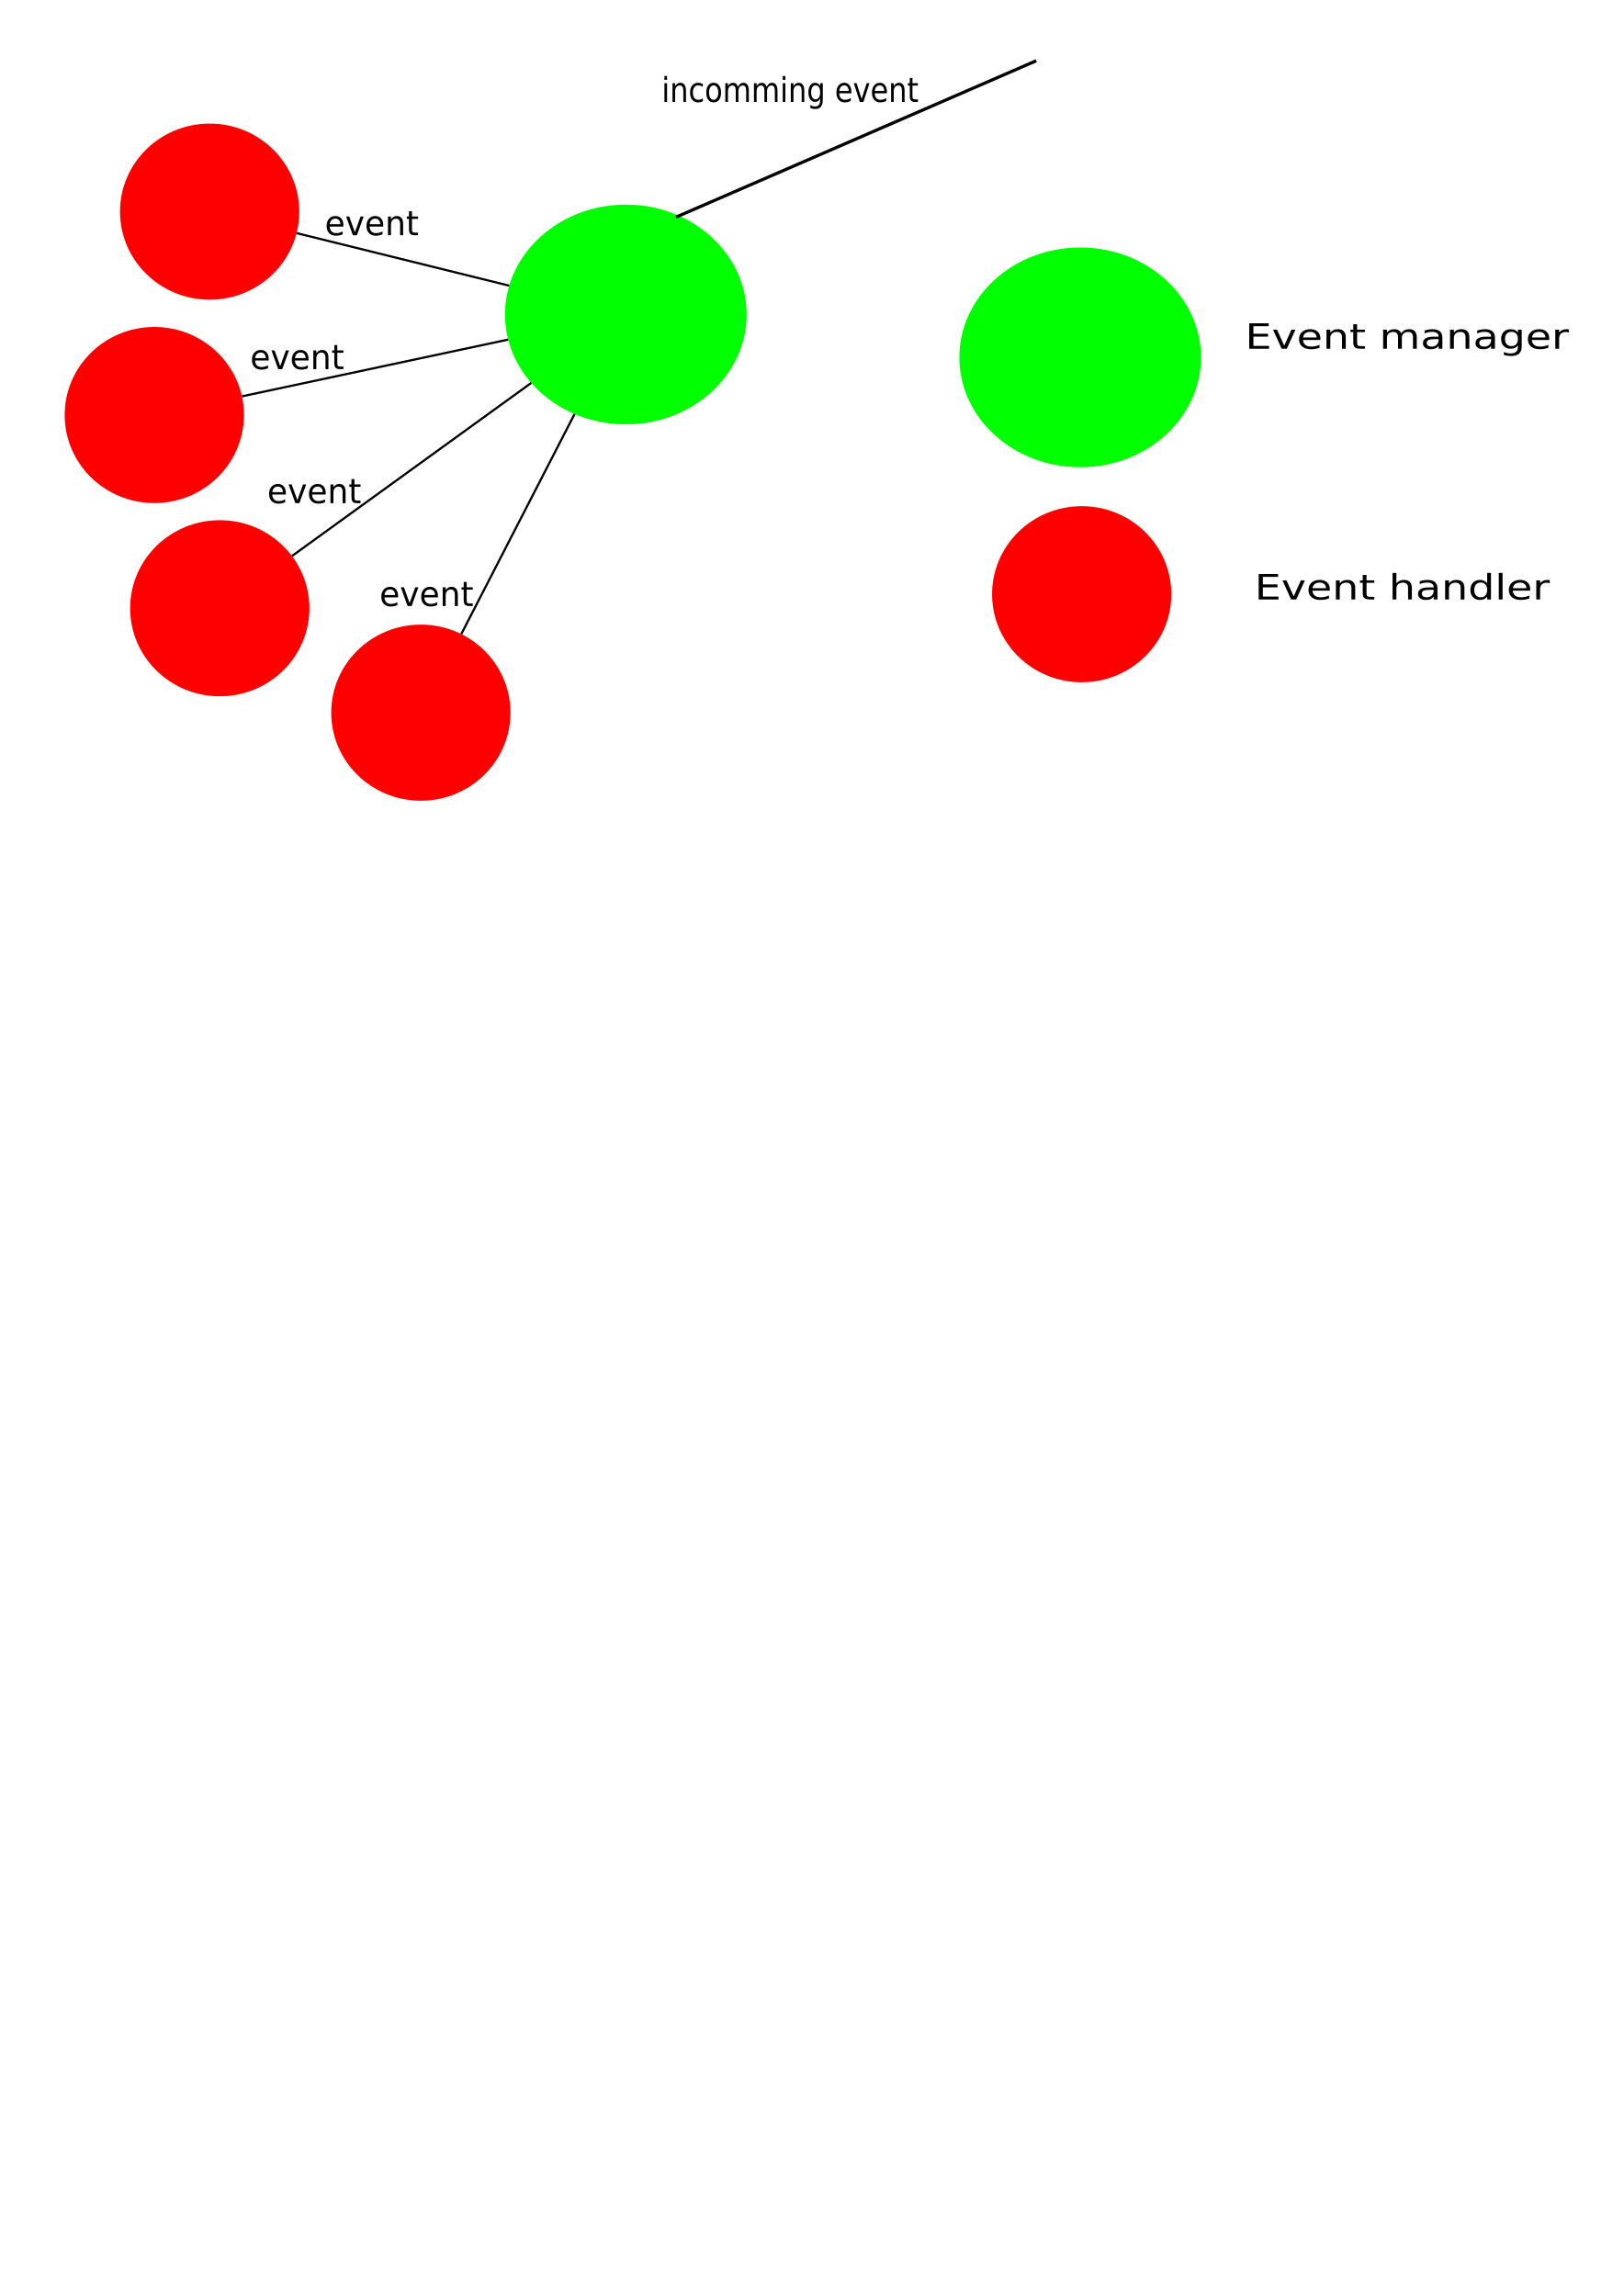
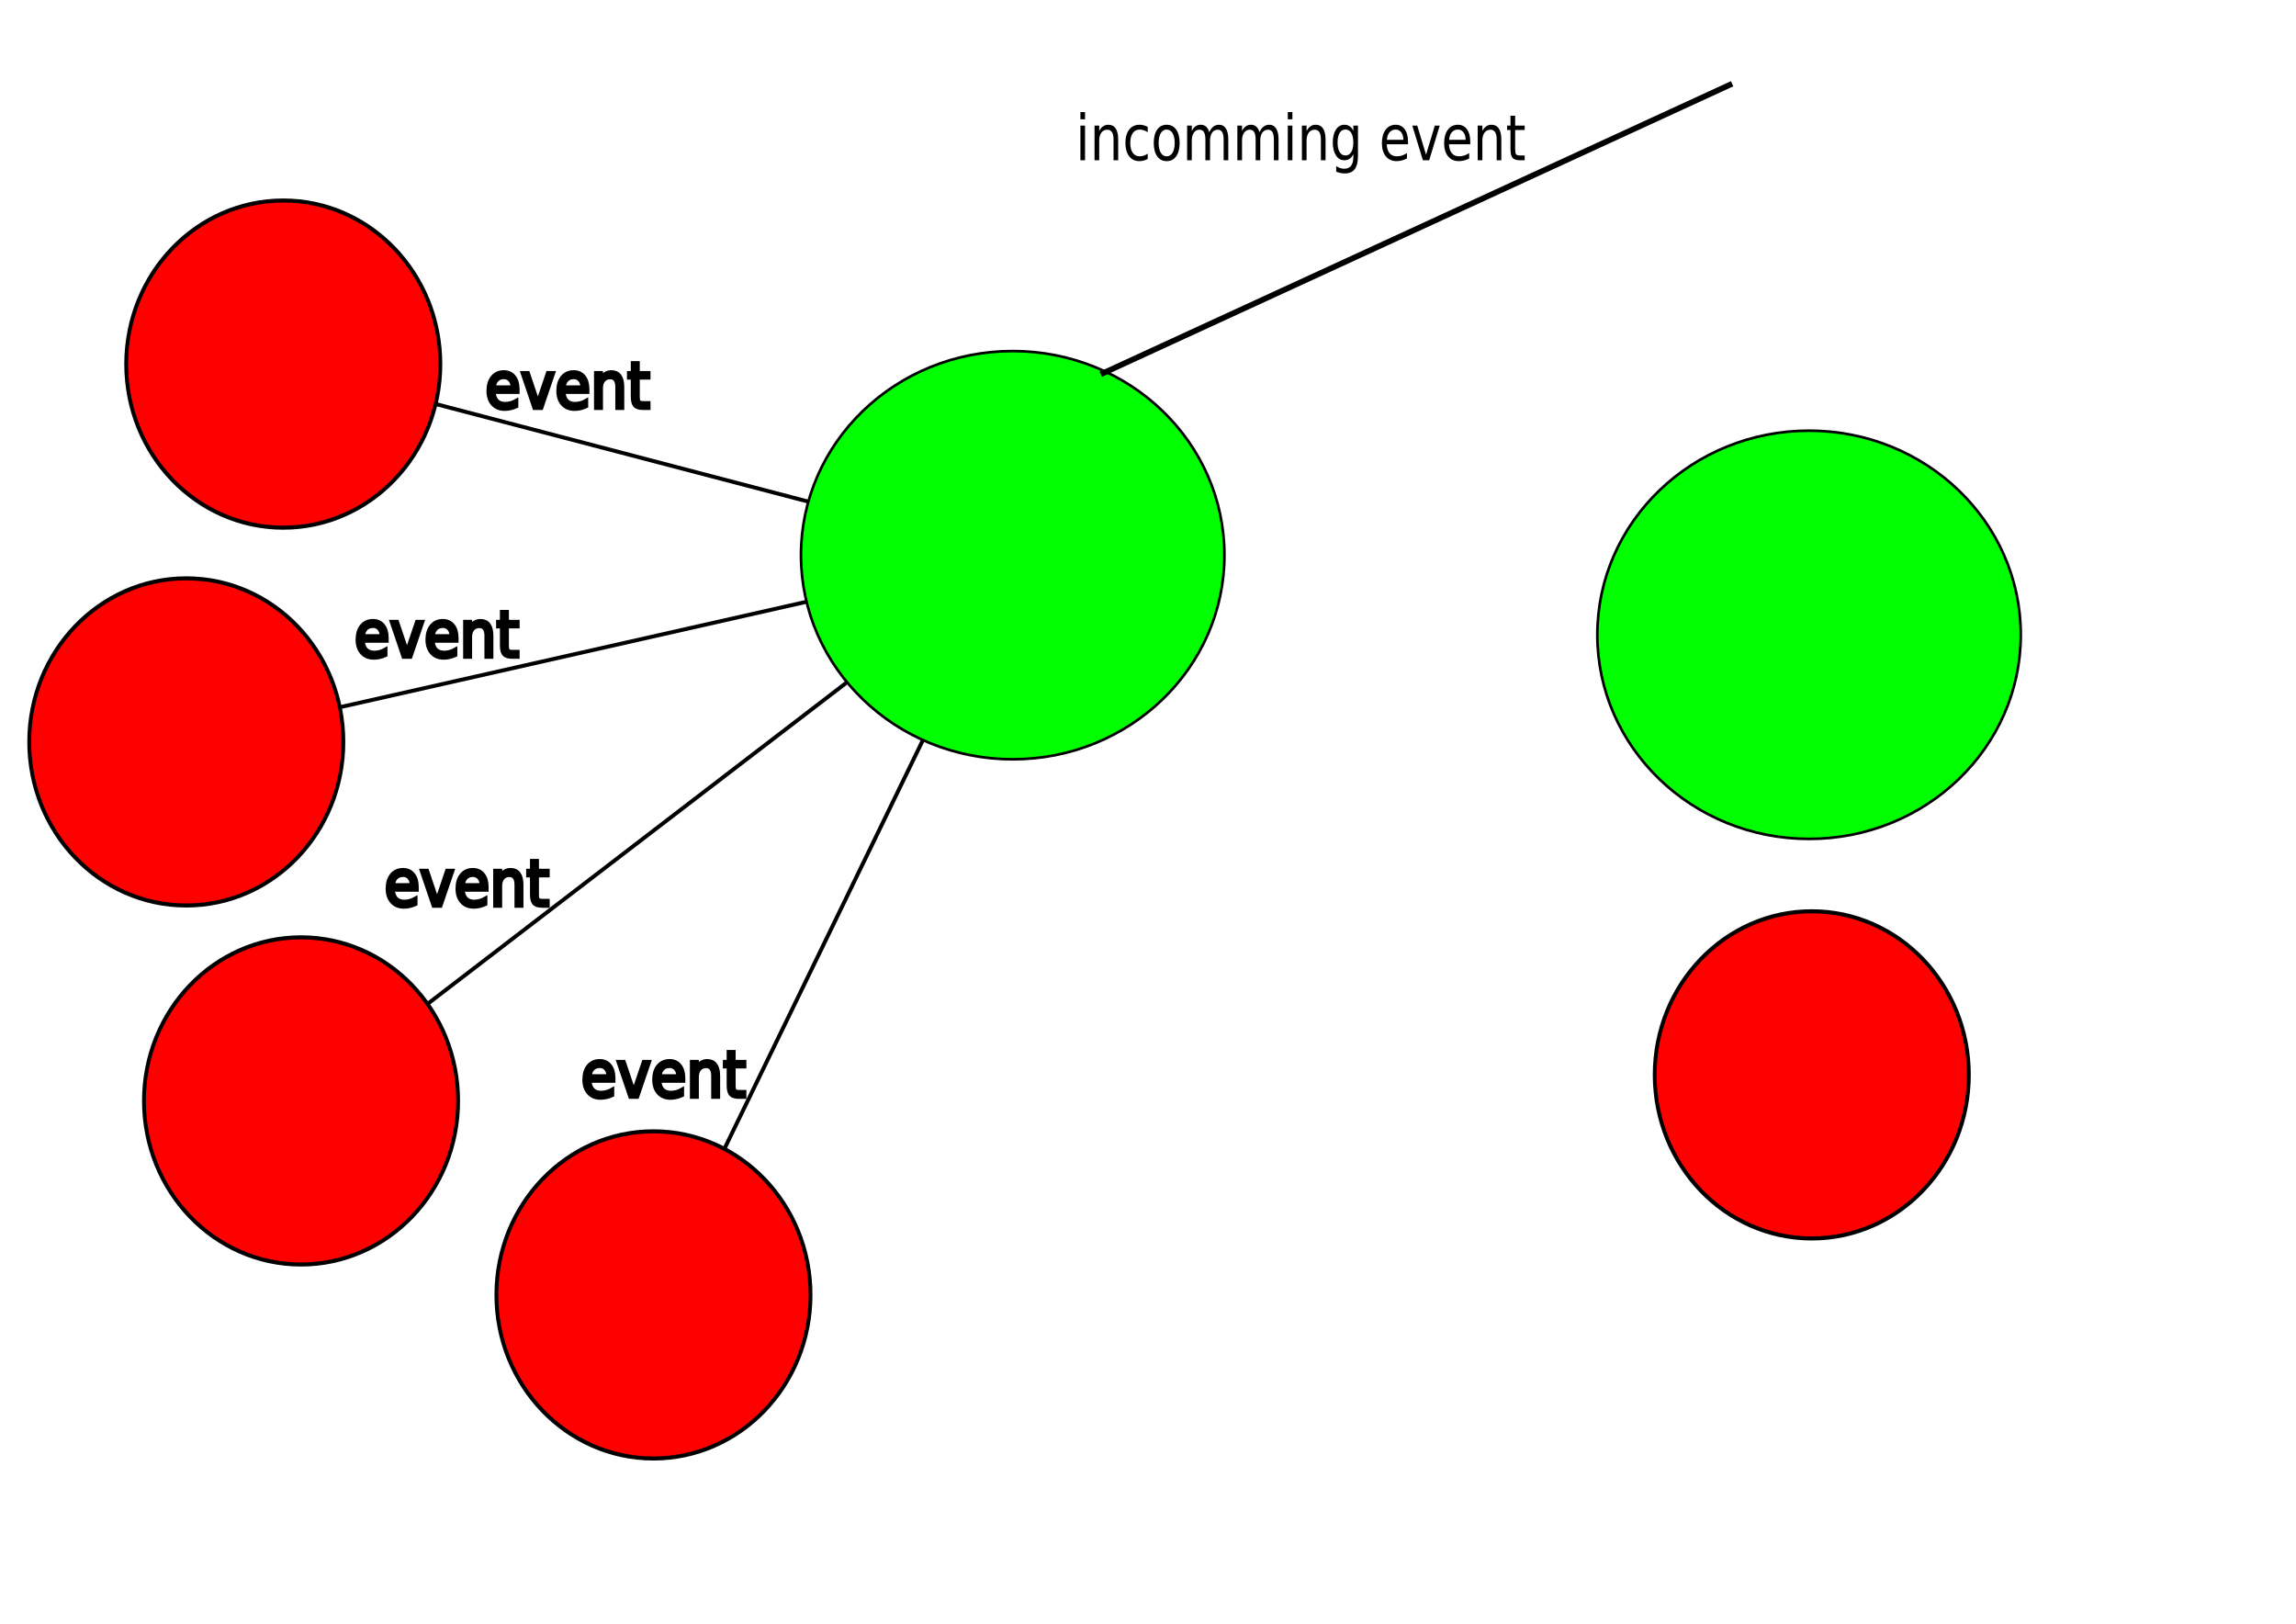
- <svg xmlns="http://www.w3.org/2000/svg" width="744.094" height="1052.362" id="svg3893" version="1.1">
-   <defs id="defs3895">
-     </defs>
+ <svg xmlns="http://www.w3.org/2000/svg" width="297mm" height="210mm" id="svg3847" version="1.1">
+   <defs id="defs3849" />
  <g id="layer1">
-     <path style="fill:#00ff00" id="path3924" d="m 272.143,133.076 a 80.714,77.143 0 1 1 -161.429,0 80.714,77.143 0 1 1 161.429,0 z" transform="matrix(0.6858407,0,0,0.6527778,155.4962,57.27853)" />
-     <path style="fill:#ff0000" id="path3926" d="m 335.714,130.576 a 41.071,40.357 0 1 1 -82.143,0 41.071,40.357 0 1 1 82.143,0 z" transform="translate(-198.5714,-33.57143)" />
-     <path transform="translate(-223.9286,59.64286)" style="fill:#ff0000" id="path3926-4" d="m 335.714,130.576 a 41.071,40.357 0 1 1 -82.143,0 41.071,40.357 0 1 1 82.143,0 z" />
-     <path transform="translate(-193.9286,148.2143)" style="fill:#ff0000" id="path3926-8" d="m 335.714,130.576 a 41.071,40.357 0 1 1 -82.143,0 41.071,40.357 0 1 1 82.143,0 z" />
-     <path transform="translate(-101.7857,196.0714)" style="fill:#ff0000" id="path3926-6" d="m 335.714,130.576 a 41.071,40.357 0 1 1 -82.143,0 41.071,40.357 0 1 1 82.143,0 z" />
-     <path style="fill:none;stroke:#000000;stroke-width:1px;stroke-linecap:butt;stroke-linejoin:miter;stroke-opacity:1" d="m 232.877,155.642 -122.017,26.017" id="path3970" />
-     <path style="fill:none;stroke:#000000;stroke-width:1px;stroke-linecap:butt;stroke-linejoin:miter;stroke-opacity:1" d="M 243.462,175.498 133.788,254.858" id="path3972" />
-     <path style="fill:none;stroke:#000000;stroke-width:1px;stroke-linecap:butt;stroke-linejoin:miter;stroke-opacity:1" d="M 263.308,189.765 211.397,290.626" id="path3974" />
-     <path style="fill:none;stroke:#000000;stroke-width:1.448px;stroke-linecap:butt;stroke-linejoin:miter;stroke-opacity:1" d="M 474.883,27.84 309.819,99.506" id="path3976" />
-     <text xml:space="preserve" style="font-size:14.523px;font-style:normal;font-weight:normal;fill:#000000;fill-opacity:1;stroke:none;font-family:Bitstream Vera Sans" x="326.612" y="43.367" id="text3978" transform="scale(0.9283579,1.077171)">
-       <tspan id="tspan3980" x="326.612" y="43.367">incomming event</tspan>
+     <path style="fill:#00ff00;stroke:#000000;stroke-opacity:1" id="path3924" d="m 272.143,133.076 a 80.714,77.143 0 1 1 -161.429,0 80.714,77.143 0 1 1 161.429,0 z" transform="matrix(1.282456,0,0,1.293371,249.6153,99.26656)" />
+     <path style="fill:#ff0000;stroke:#000000;stroke-opacity:1" id="path3926" d="m 335.714,130.576 a 41.071,40.357 0 1 1 -82.143,0 41.071,40.357 0 1 1 82.143,0 z" transform="matrix(1.869904,0,0,1.981334,-412.4579,-80.7376)" />
+     <path transform="matrix(1.869904,0,0,1.981334,-459.873,103.9511)" style="fill:#ff0000;stroke:#000000;stroke-opacity:1" id="path3926-4" d="m 335.714,130.576 a 41.071,40.357 0 1 1 -82.143,0 41.071,40.357 0 1 1 82.143,0 z" />
+     <path transform="matrix(1.869904,0,0,1.981334,-403.7759,279.4407)" style="fill:#ff0000;stroke:#000000;stroke-opacity:1" id="path3926-8" d="m 335.714,130.576 a 41.071,40.357 0 1 1 -82.143,0 41.071,40.357 0 1 1 82.143,0 z" />
+     <path transform="matrix(1.869904,0,0,1.981334,-231.4773,374.2618)" style="fill:#ff0000;stroke:#000000;stroke-opacity:1" id="path3926-6" d="m 335.714,130.576 a 41.071,40.357 0 1 1 -82.143,0 41.071,40.357 0 1 1 82.143,0 z" />
+     <path style="fill:none;stroke:#000000;stroke-width:1.925px;stroke-linecap:butt;stroke-linejoin:miter;stroke-opacity:1" d="M 394.31,294.158 166.149,345.707" id="path3970" />
+     <path style="fill:none;stroke:#000000;stroke-width:1.925px;stroke-linecap:butt;stroke-linejoin:miter;stroke-opacity:1" d="M 414.102,333.498 209.023,490.738" id="path3972" />
+     <path style="fill:none;stroke:#000000;stroke-width:1.925px;stroke-linecap:butt;stroke-linejoin:miter;stroke-opacity:1" d="m 451.212,361.766 -97.069,199.841" id="path3974" />
+     <path style="fill:none;stroke:#000000;stroke-width:2.786px;stroke-linecap:butt;stroke-linejoin:miter;stroke-opacity:1" d="M 846.838,40.939 538.183,182.934" id="path3976" />
+     <text xml:space="preserve" style="font-size:27.954px;font-style:normal;font-weight:normal;fill:#000000;fill-opacity:1;stroke:none;font-family:Bitstream Vera Sans" x="583.045" y="70.648" id="text3978" transform="scale(0.9018746,1.108802)">
+       <tspan id="tspan3980" x="583.045" y="70.648">incomming event</tspan>
    </text>
-     <path style="fill:#00ff00" id="path3924-4" d="m 272.143,133.076 a 80.714,77.143 0 1 1 -161.429,0 80.714,77.143 0 1 1 161.429,0 z" transform="matrix(0.6858407,0,0,0.6527778,363.7105,76.92139)" />
-     <path style="fill:#ff0000" id="path3926-7" d="m 335.714,130.576 a 41.071,40.357 0 1 1 -82.143,0 41.071,40.357 0 1 1 82.143,0 z" transform="translate(201.0714,141.7857)" />
-     <path style="fill:none;stroke:#000000;stroke-width:1px;stroke-linecap:butt;stroke-linejoin:miter;stroke-opacity:1" d="M 233.352,130.94 135.911,106.853" id="path4028" />
-     <text xml:space="preserve" style="font-size:15.424px;font-style:normal;font-weight:normal;fill:#000000;fill-opacity:1;stroke:none;font-family:Bitstream Vera Sans" x="151.73" y="105.777" id="text3978-4" transform="scale(0.9810367,1.01933)">
-       <tspan id="tspan3980-2" x="151.73" y="105.777">event</tspan>
+     <path style="fill:#00ff00;stroke:#000000;stroke-opacity:1" id="path3924-4" d="m 272.143,133.076 a 80.714,77.143 0 1 1 -161.429,0 80.714,77.143 0 1 1 161.429,0 z" transform="matrix(1.282456,0,0,1.293371,638.9554,138.1856)" />
+     <path style="fill:#ff0000;stroke:#000000;stroke-opacity:1" id="path3926-7" d="m 335.714,130.576 a 41.071,40.357 0 1 1 -82.143,0 41.071,40.357 0 1 1 82.143,0 z" transform="matrix(1.869904,0,0,1.981334,334.8361,266.7036)" />
+     <path style="fill:none;stroke:#000000;stroke-width:1.925px;stroke-linecap:butt;stroke-linejoin:miter;stroke-opacity:1" d="M 395.199,245.214 212.993,197.49" id="path4028" />
+     <text xml:space="preserve" style="font-size:29.688px;font-style:normal;font-weight:normal;fill:#000000;fill-opacity:1;stroke:#000000;stroke-width:1.925;stroke-opacity:1;font-family:Bitstream Vera Sans" x="248.877" y="190.047" id="text3978-4" transform="scale(0.9530506,1.049262)">
+       <tspan id="tspan3980-2" x="248.877" y="190.047" style="stroke-width:1.925">event</tspan>
    </text>
-     <text xml:space="preserve" style="font-size:17.585px;font-style:normal;font-weight:normal;fill:#000000;fill-opacity:1;stroke:none;font-family:Bitstream Vera Sans" x="519.295" y="175.637" id="text4106" transform="scale(1.098799,0.9100843)">
-       <tspan id="tspan4108" x="519.295" y="175.637">Event manager</tspan>
+     <text xml:space="preserve" style="font-size:29.688px;font-style:normal;font-weight:normal;fill:#000000;fill-opacity:1;stroke:#000000;stroke-width:1.925;stroke-opacity:1;font-family:Bitstream Vera Sans" x="181.744" y="305.947" id="text3978-4-7" transform="scale(0.9530506,1.049262)">
+       <tspan id="tspan3980-2-1" x="181.744" y="305.947" style="stroke-width:1.925">event</tspan>
    </text>
-     <text xml:space="preserve" style="font-size:17.585px;font-style:normal;font-weight:normal;fill:#000000;fill-opacity:1;stroke:none;font-family:Bitstream Vera Sans" x="523.235" y="301.903" id="text4106-7" transform="scale(1.098799,0.9100843)">
-       <tspan id="tspan4108-8" x="523.235" y="301.903">Event handler</tspan>
+     <text xml:space="preserve" style="font-size:29.688px;font-style:normal;font-weight:normal;fill:#000000;fill-opacity:1;stroke:#000000;stroke-width:1.925;stroke-opacity:1;font-family:Bitstream Vera Sans" x="197.16" y="421.943" id="text3978-4-6" transform="scale(0.9530506,1.049262)">
+       <tspan id="tspan3980-2-8" x="197.16" y="421.943" style="stroke-width:1.925">event</tspan>
    </text>
-     <text xml:space="preserve" style="font-size:15.424px;font-style:normal;font-weight:normal;fill:#000000;fill-opacity:1;stroke:none;font-family:Bitstream Vera Sans" x="116.852" y="165.991" id="text3978-4-7" transform="scale(0.9810367,1.01933)">
-       <tspan id="tspan3980-2-1" x="116.852" y="165.991">event</tspan>
-     </text>
-     <text xml:space="preserve" style="font-size:15.424px;font-style:normal;font-weight:normal;fill:#000000;fill-opacity:1;stroke:none;font-family:Bitstream Vera Sans" x="124.861" y="226.254" id="text3978-4-6" transform="scale(0.9810367,1.01933)">
-       <tspan id="tspan3980-2-8" x="124.861" y="226.254">event</tspan>
-     </text>
-     <text xml:space="preserve" style="font-size:15.424px;font-style:normal;font-weight:normal;fill:#000000;fill-opacity:1;stroke:none;font-family:Bitstream Vera Sans" x="177.284" y="272.503" id="text3978-4-9" transform="scale(0.9810367,1.01933)">
-       <tspan id="tspan3980-2-0" x="177.284" y="272.503">event</tspan>
+     <text xml:space="preserve" style="font-size:29.688px;font-style:normal;font-weight:normal;fill:#000000;fill-opacity:1;stroke:#000000;stroke-width:1.925;stroke-opacity:1;font-family:Bitstream Vera Sans" x="298.064" y="510.964" id="text3978-4-9" transform="scale(0.9530506,1.049262)">
+       <tspan id="tspan3980-2-0" x="298.064" y="510.964" style="stroke-width:1.925">event</tspan>
    </text>
  </g>
</svg>
